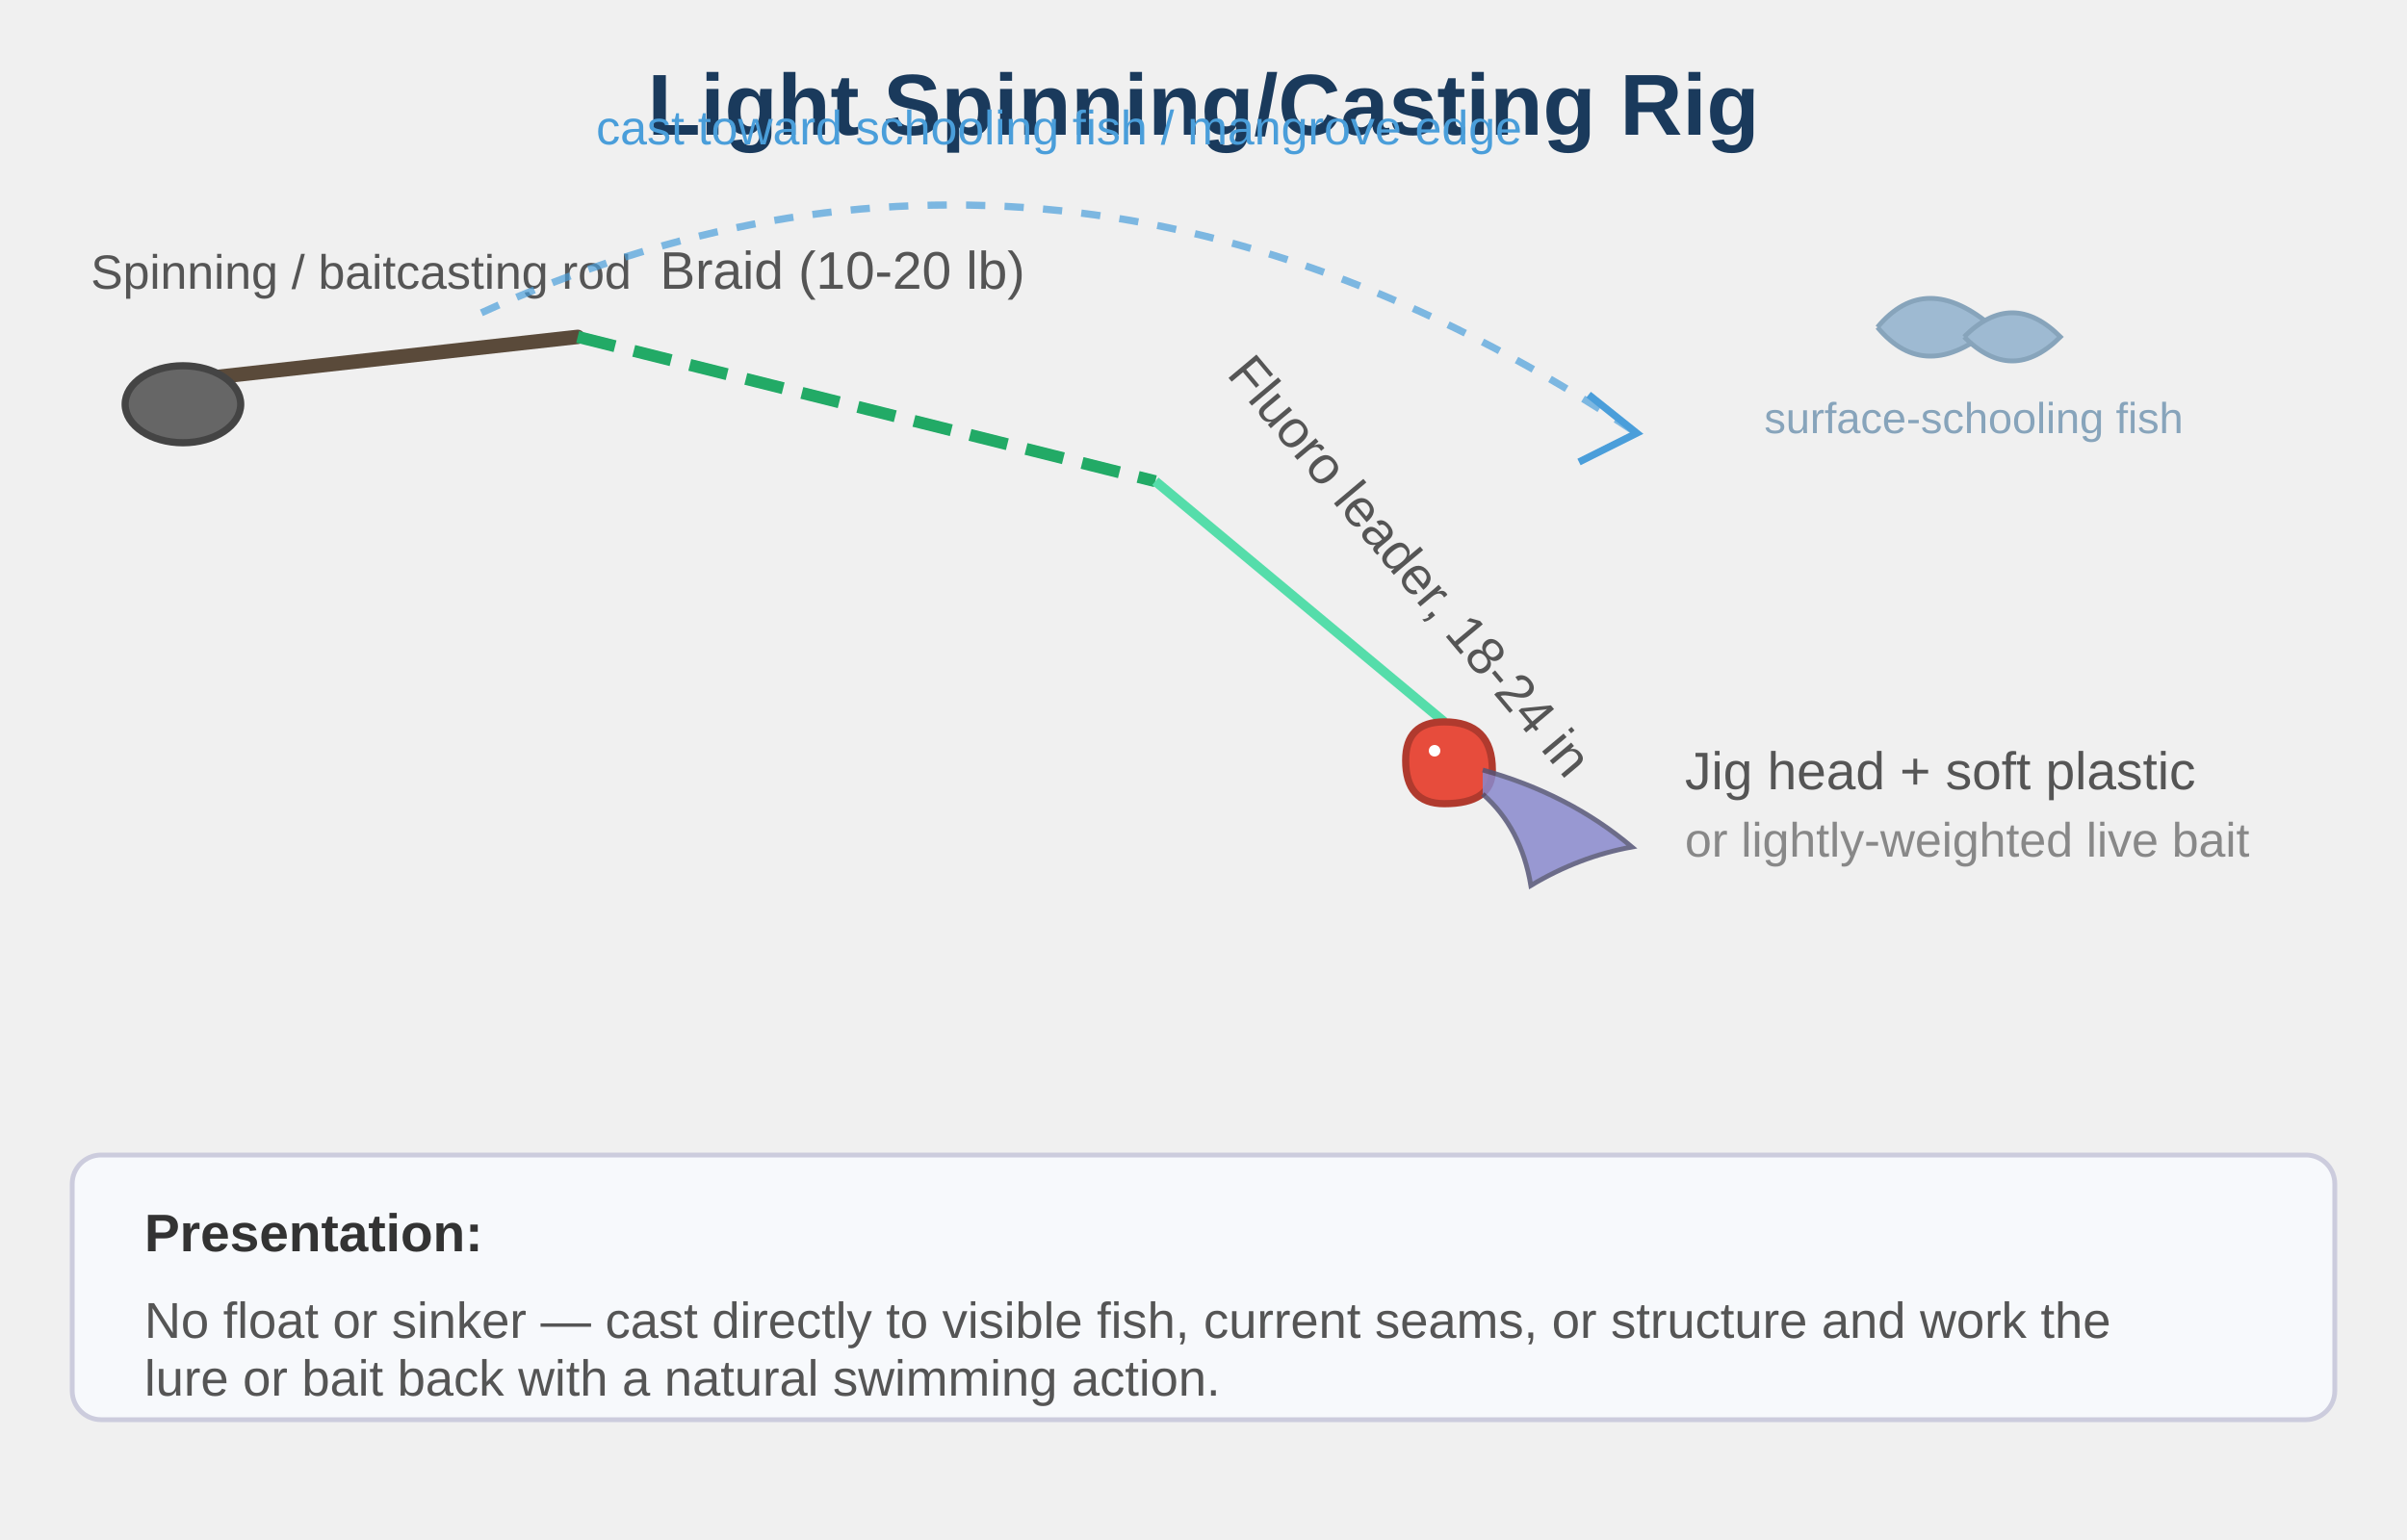
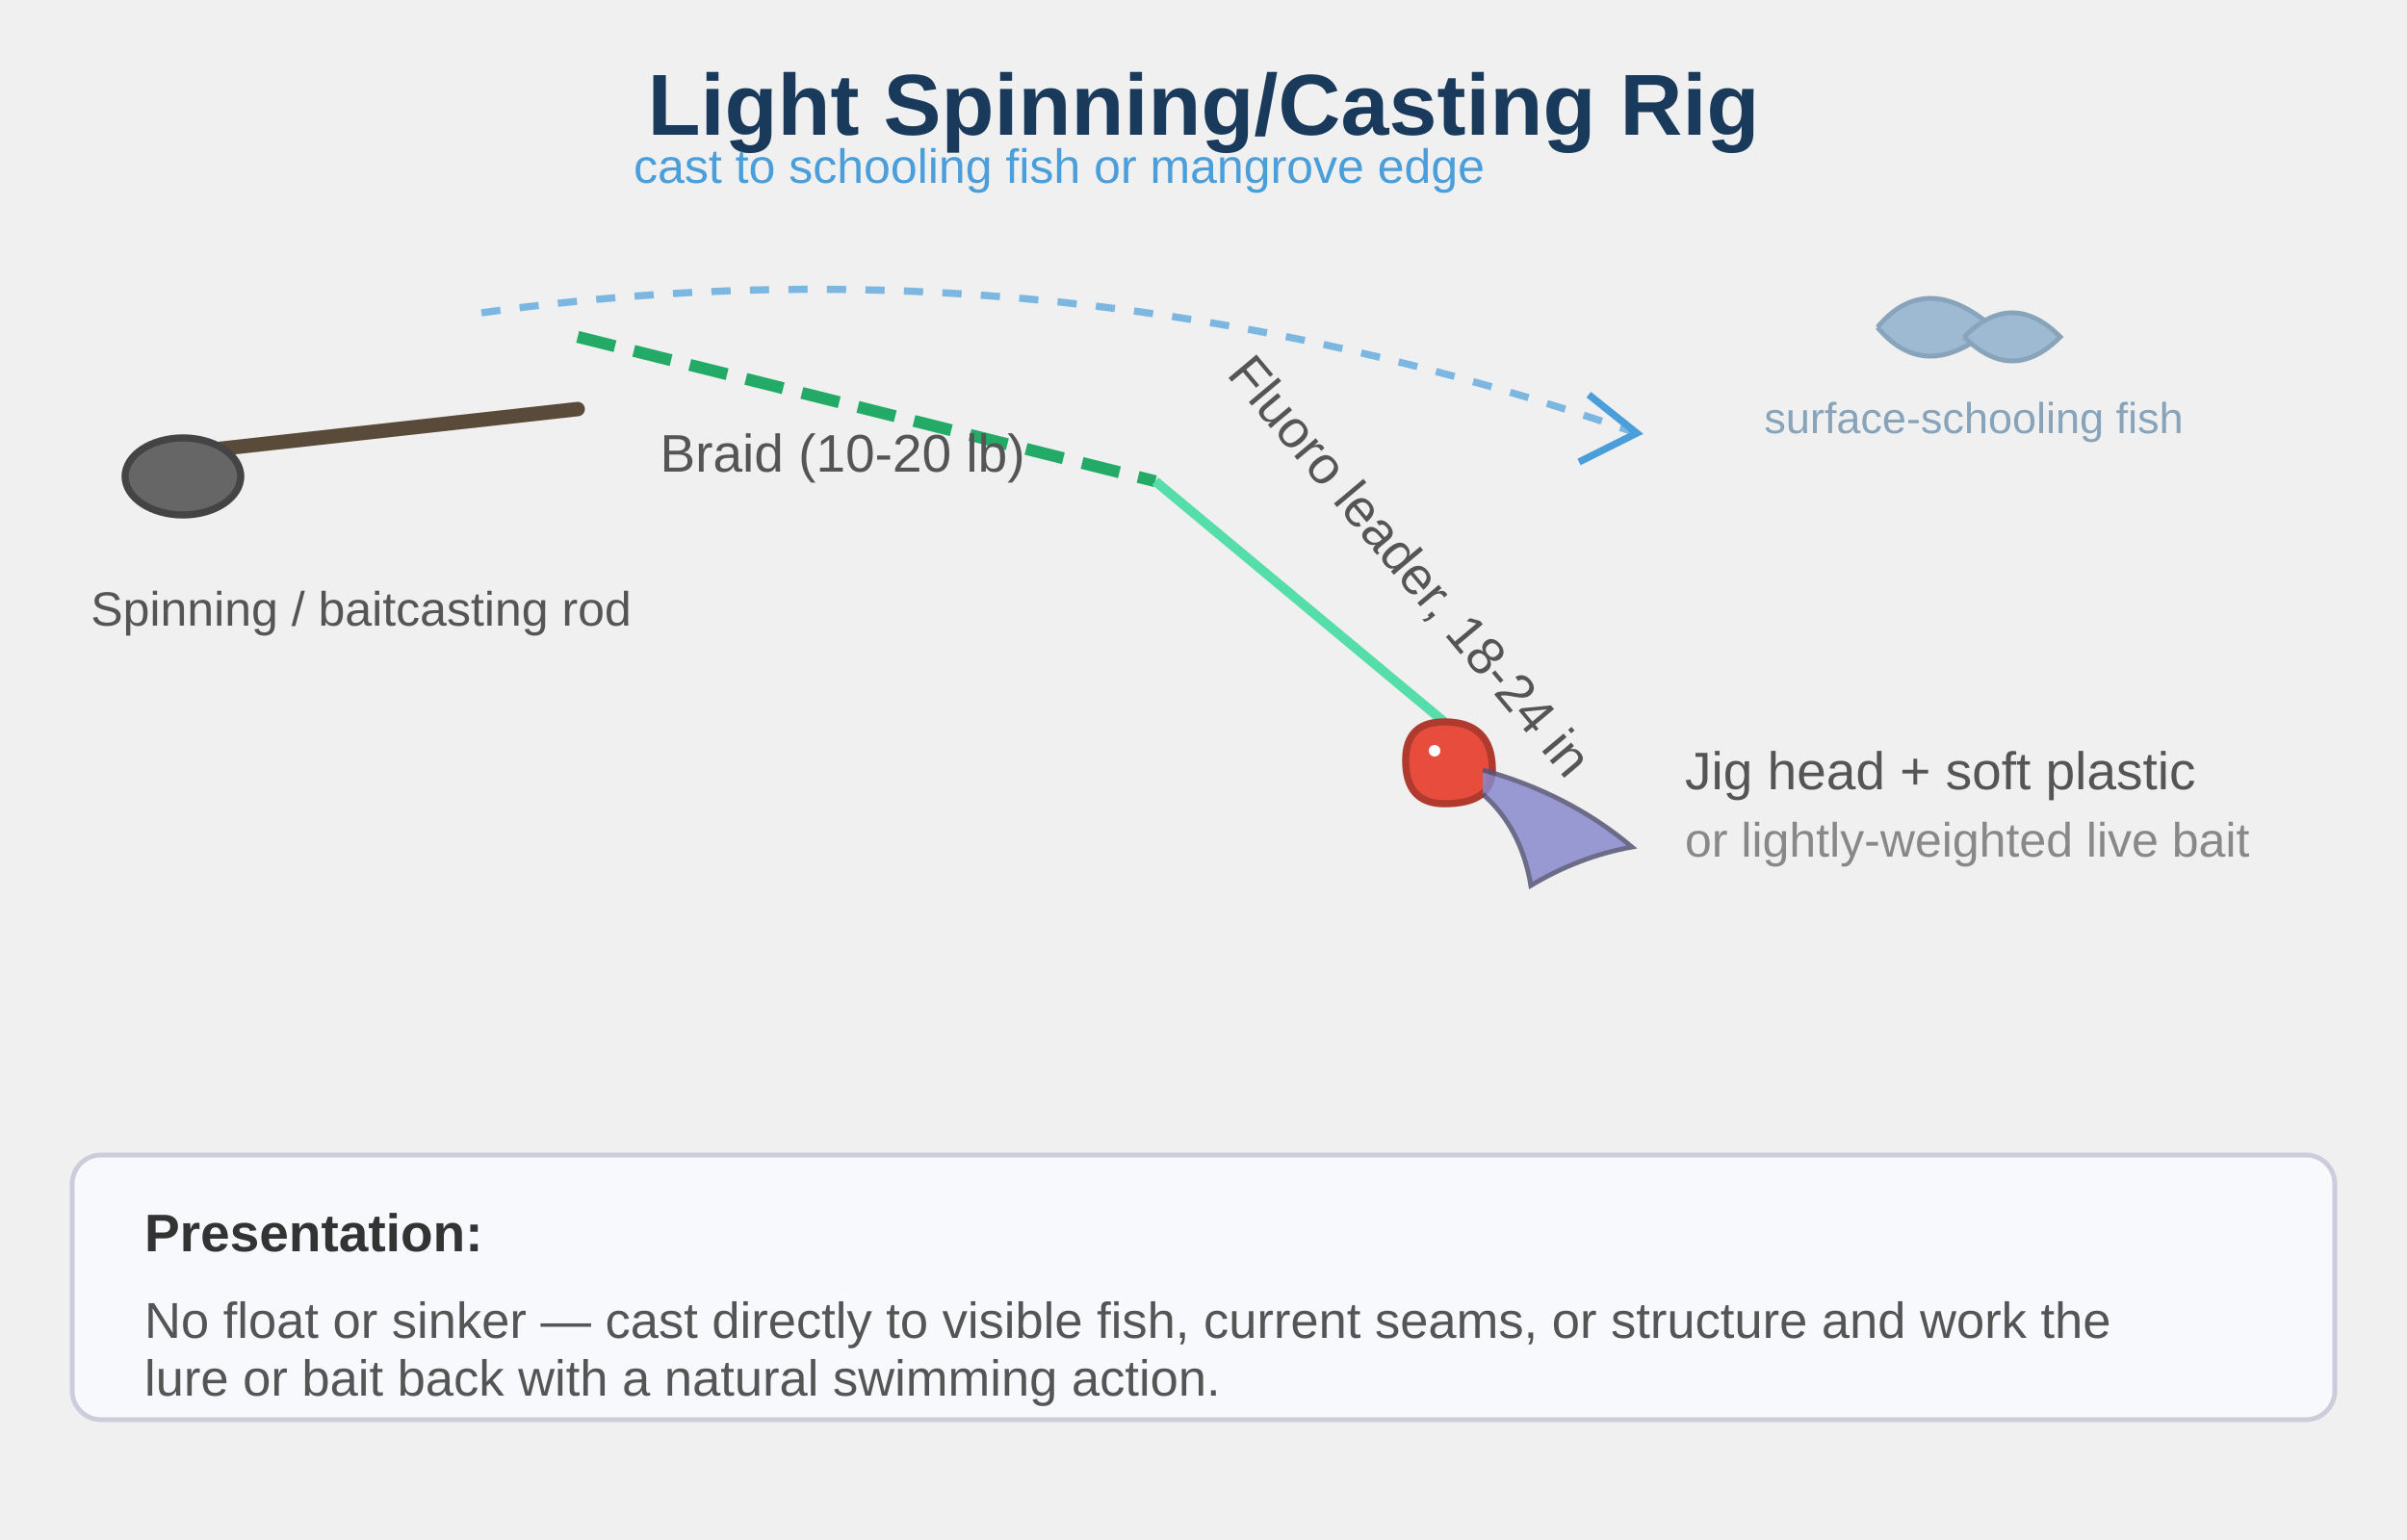
<svg xmlns="http://www.w3.org/2000/svg" viewBox="0 0 500 320" font-family="Arial, sans-serif">
  <text x="250" y="28" text-anchor="middle" font-size="18" font-weight="bold" fill="#1a3a5c">Light Spinning/Casting Rig</text>
-   <g transform="translate(30, 60)">
+   <g transform="translate(30, 75)">
    <line x1="0" y1="20" x2="90" y2="10" stroke="#5a4a3a" stroke-width="3" stroke-linecap="round" />
    <ellipse cx="8" cy="24" rx="12" ry="8" fill="#666" stroke="#444" stroke-width="1.5" />
-     <text x="45" y="0" text-anchor="middle" font-size="10" fill="#555">Spinning / baitcasting rod</text>
+     <text x="45" y="55" text-anchor="middle" font-size="10" fill="#555">Spinning / baitcasting rod</text>
  </g>
-   <path d="M100 65 Q220 10 340 90" fill="none" stroke="#4a9eda" stroke-width="1.5" stroke-dasharray="4,4" opacity="0.7" />
+   <path d="M100 65 Q220 48 340 90" fill="none" stroke="#4a9eda" stroke-width="1.5" stroke-dasharray="4,4" opacity="0.7" />
  <path d="M330 82 L340 90 L328 96" fill="none" stroke="#4a9eda" stroke-width="1.5" />
-   <text x="220" y="30" text-anchor="middle" font-size="10" fill="#4a9eda">cast toward schooling fish / mangrove edge</text>
+   <text x="220" y="38" text-anchor="middle" font-size="10" fill="#4a9eda">cast to schooling fish or mangrove edge</text>
  <line x1="120" y1="70" x2="240" y2="100" stroke="#2a6" stroke-width="2.5" stroke-dasharray="8,4" />
-   <text x="175" y="60" text-anchor="middle" font-size="11" fill="#555">Braid (10-20 lb)</text>
+   <text x="175" y="98" text-anchor="middle" font-size="11" fill="#555">Braid (10-20 lb)</text>
  <line x1="240" y1="100" x2="300" y2="150" stroke="#5da" stroke-width="2" />
  <text x="290" y="120" text-anchor="middle" font-size="11" fill="#555" transform="rotate(50, 290, 120)">Fluoro leader, 18-24 in</text>
  <g transform="translate(292, 150)">
    <path d="M8 0 Q18 0 18 10 Q18 17 8 17 Q0 17 0 8 Q0 0 8 0" fill="#e74c3c" stroke="#b03a2e" stroke-width="1.5" />
    <circle cx="6" cy="6" r="1.2" fill="#fff" />
    <path d="M16 10 Q34 15 47 26 Q36 28 26 34 Q24 22 16 15" fill="#88c" stroke="#557" stroke-width="1" opacity="0.85" />
    <text x="58" y="14" font-size="11" fill="#555">Jig head + soft plastic</text>
    <text x="58" y="28" font-size="10" fill="#888">or lightly-weighted live bait</text>
  </g>
  <g transform="translate(390, 60)" opacity="0.7">
    <path d="M0 8 Q10 -4 24 8 Q10 20 0 8" fill="#7ba3c4" stroke="#5a83a4" stroke-width="1" />
    <path d="M18 10 Q28 0 38 10 Q28 20 18 10" fill="#7ba3c4" stroke="#5a83a4" stroke-width="1" />
    <text x="20" y="30" text-anchor="middle" font-size="9" fill="#5a83a4">surface-schooling fish</text>
  </g>
  <rect x="15" y="240" width="470" height="55" rx="6" fill="#f7f9fc" stroke="#ccd" stroke-width="1" />
  <text x="30" y="260" font-size="11" fill="#333" font-weight="bold">Presentation:</text>
  <text x="30" y="278" font-size="10.5" fill="#555">No float or sinker — cast directly to visible fish, current seams, or structure and work the</text>
  <text x="30" y="290" font-size="10.5" fill="#555">lure or bait back with a natural swimming action.</text>
</svg>
